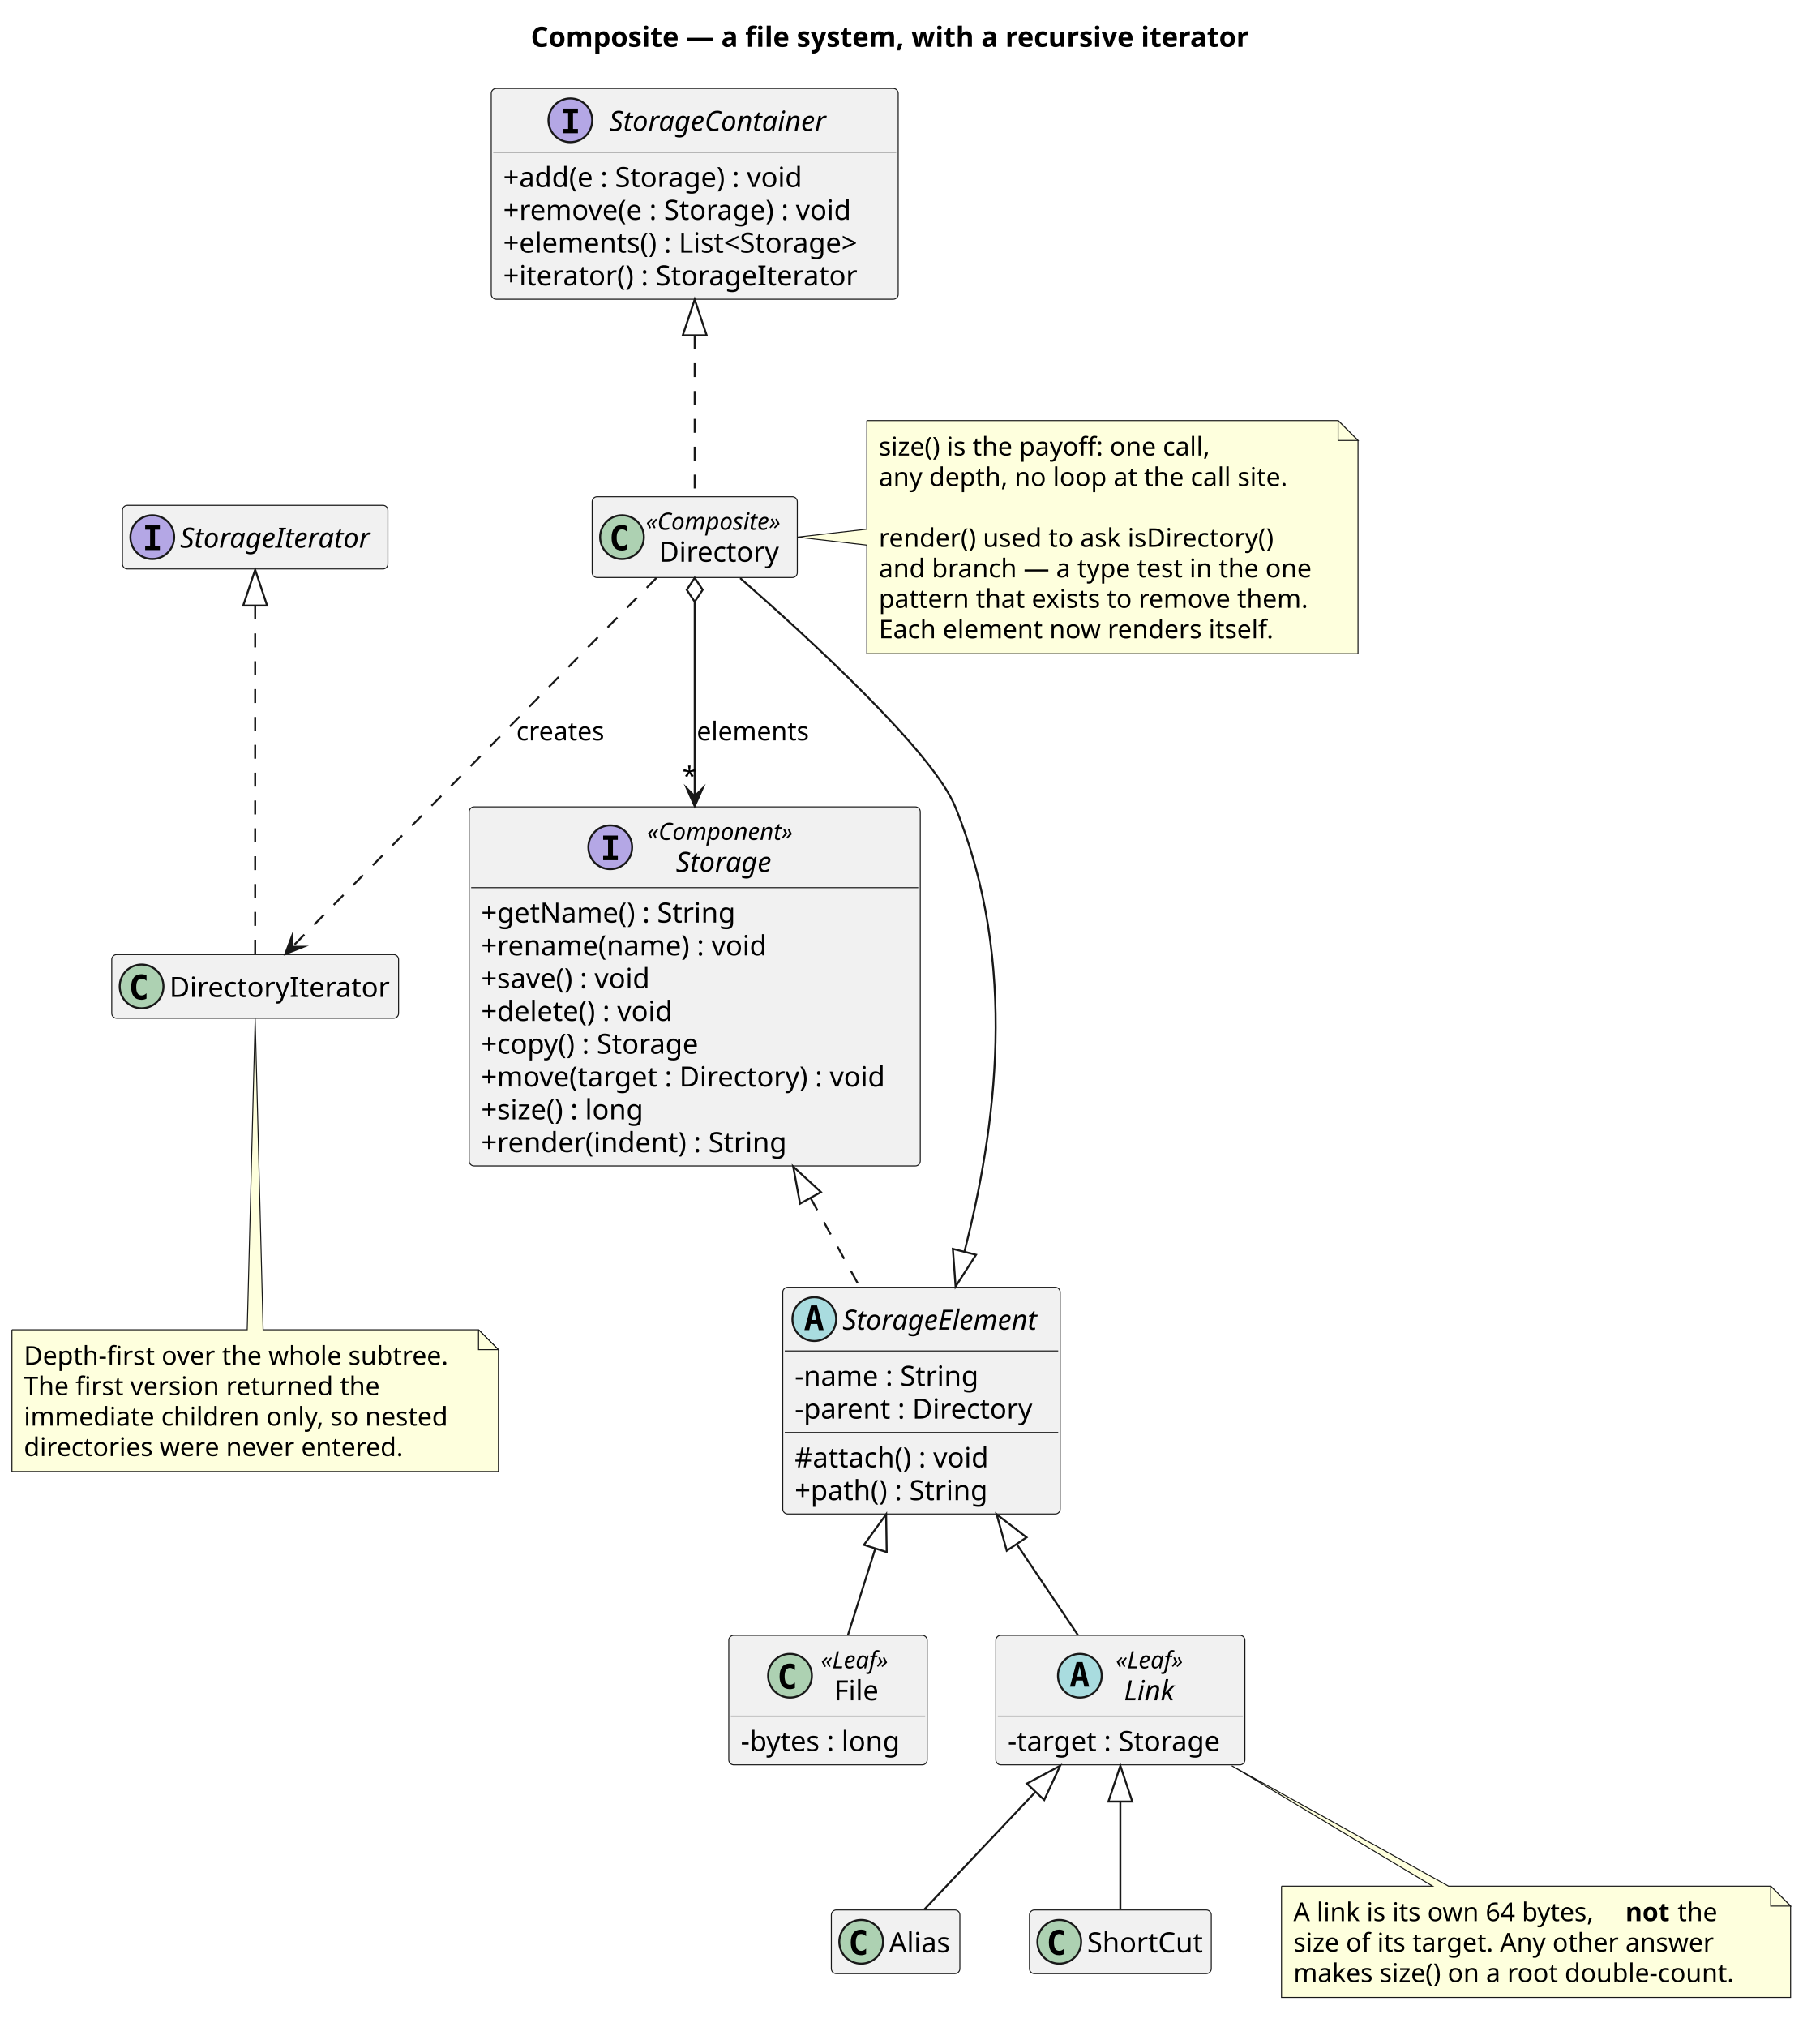
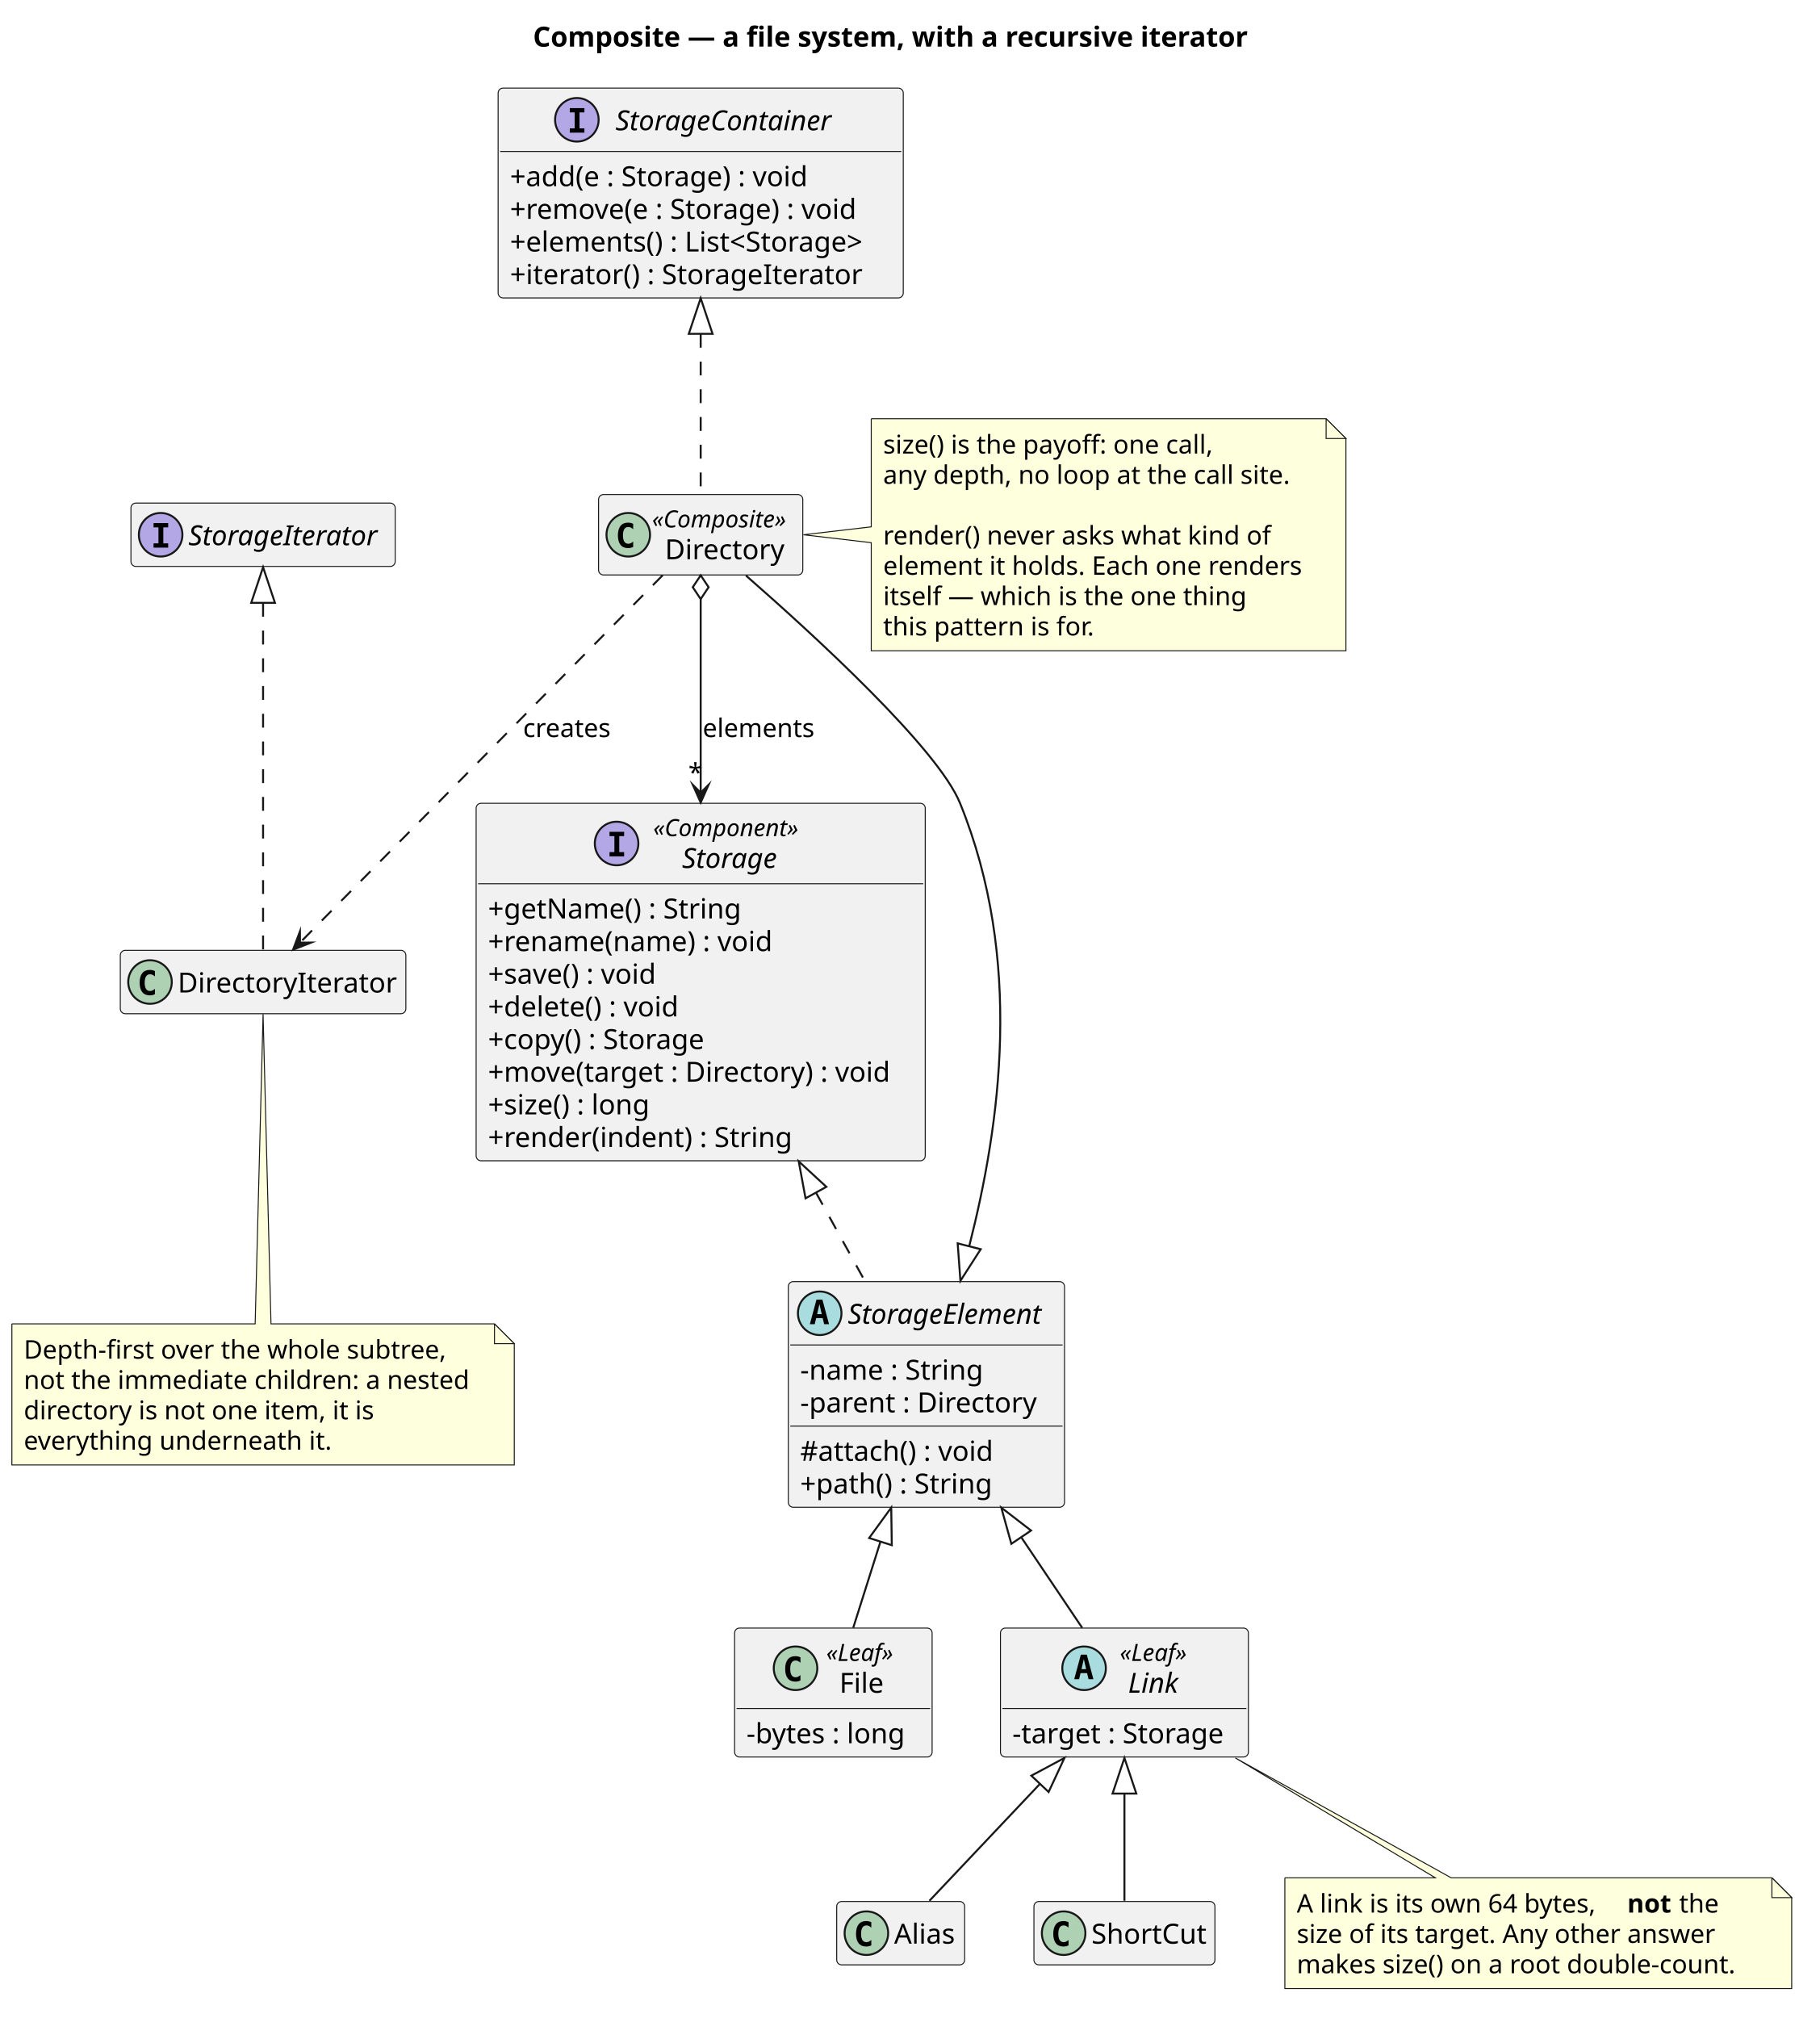
- <svg xmlns="http://www.w3.org/2000/svg" contentStyleType="text/css" data-diagram-type="CLASS" height="1019px" preserveAspectRatio="none" style="width:915px;height:1019px;background:#FFFFFF;" version="1.1" viewBox="0 0 915 1019" width="915px" zoomAndPan="magnify">
+ <svg xmlns="http://www.w3.org/2000/svg" contentStyleType="text/css" data-diagram-type="CLASS" height="1019px" preserveAspectRatio="none" style="width:919px;height:1019px;background:#FFFFFF;" version="1.1" viewBox="0 0 919 1019" width="919px" zoomAndPan="magnify">
  <defs />
  <g>
    <g class="title" data-source-line="3">
-       <text fill="#000000" font-family="sans-serif" font-size="14" font-weight="700" lengthAdjust="spacing" textLength="374.507" x="266.884" y="23.535">Composite — a file system, with a recursive iterator</text>
+       <text fill="#000000" font-family="sans-serif" font-size="14" font-weight="700" lengthAdjust="spacing" textLength="374.507" x="269.169" y="23.535">Composite — a file system, with a recursive iterator</text>
    </g>
    <g class="entity" data-qualified-name="Storage" data-source-line="6" id="ent0001">
-       <rect fill="#F1F1F1" height="180.527" rx="2.5" ry="2.5" style="stroke:#181818;stroke-width:0.5;" width="226.806" x="235.89" y="405.618" />
-       <ellipse cx="306.821" cy="425.929" fill="#B4A7E5" rx="11" ry="11" style="stroke:#181818;stroke-width:1;" />
-       <path d="M303.249,422.194 L303.249,420.036 L310.628,420.036 L310.628,422.194 L308.163,422.194 L308.163,430.271 L310.628,430.271 L310.628,432.429 L303.249,432.429 L303.249,430.271 L305.714,430.271 L305.714,422.194 Z " fill="#000000" />
-       <text fill="#000000" font-family="sans-serif" font-size="12" font-style="italic" lengthAdjust="spacing" textLength="80.443" x="325.321" y="422.22">«Component»</text>
-       <text fill="#000000" font-family="sans-serif" font-size="14" font-style="italic" lengthAdjust="spacing" textLength="51.365" x="339.86" y="438.286">Storage</text>
-       <line style="stroke:#181818;stroke-width:0.5;" x1="236.89" x2="461.696" y1="446.239" y2="446.239" />
-       <text fill="#000000" font-family="sans-serif" font-size="14" lengthAdjust="spacing" textLength="134.203" x="241.89" y="463.774">+getName() : String</text>
-       <text fill="#000000" font-family="sans-serif" font-size="14" lengthAdjust="spacing" textLength="150.336" x="241.89" y="480.263">+rename(name) : void</text>
-       <text fill="#000000" font-family="sans-serif" font-size="14" lengthAdjust="spacing" textLength="92.142" x="241.89" y="496.751">+save() : void</text>
-       <text fill="#000000" font-family="sans-serif" font-size="14" lengthAdjust="spacing" textLength="103.722" x="241.89" y="513.239">+delete() : void</text>
-       <text fill="#000000" font-family="sans-serif" font-size="14" lengthAdjust="spacing" textLength="116.785" x="241.89" y="529.728">+copy() : Storage</text>
-       <text fill="#000000" font-family="sans-serif" font-size="14" lengthAdjust="spacing" textLength="214.806" x="241.89" y="546.216">+move(target : Directory) : void</text>
-       <text fill="#000000" font-family="sans-serif" font-size="14" lengthAdjust="spacing" textLength="90.597" x="241.89" y="562.704">+size() : long</text>
-       <text fill="#000000" font-family="sans-serif" font-size="14" lengthAdjust="spacing" textLength="161.321" x="241.89" y="579.192">+render(indent) : String</text>
+       <rect fill="#F1F1F1" height="180.527" rx="2.5" ry="2.5" style="stroke:#181818;stroke-width:0.5;" width="226.806" x="240.46" y="405.618" />
+       <ellipse cx="311.391" cy="425.929" fill="#B4A7E5" rx="11" ry="11" style="stroke:#181818;stroke-width:1;" />
+       <path d="M307.819,422.194 L307.819,420.036 L315.198,420.036 L315.198,422.194 L312.733,422.194 L312.733,430.271 L315.198,430.271 L315.198,432.429 L307.819,432.429 L307.819,430.271 L310.284,430.271 L310.284,422.194 Z " fill="#000000" />
+       <text fill="#000000" font-family="sans-serif" font-size="12" font-style="italic" lengthAdjust="spacing" textLength="80.443" x="329.891" y="422.22">«Component»</text>
+       <text fill="#000000" font-family="sans-serif" font-size="14" font-style="italic" lengthAdjust="spacing" textLength="51.365" x="344.43" y="438.286">Storage</text>
+       <line style="stroke:#181818;stroke-width:0.5;" x1="241.46" x2="466.266" y1="446.239" y2="446.239" />
+       <text fill="#000000" font-family="sans-serif" font-size="14" lengthAdjust="spacing" textLength="134.203" x="246.46" y="463.774">+getName() : String</text>
+       <text fill="#000000" font-family="sans-serif" font-size="14" lengthAdjust="spacing" textLength="150.336" x="246.46" y="480.263">+rename(name) : void</text>
+       <text fill="#000000" font-family="sans-serif" font-size="14" lengthAdjust="spacing" textLength="92.142" x="246.46" y="496.751">+save() : void</text>
+       <text fill="#000000" font-family="sans-serif" font-size="14" lengthAdjust="spacing" textLength="103.722" x="246.46" y="513.239">+delete() : void</text>
+       <text fill="#000000" font-family="sans-serif" font-size="14" lengthAdjust="spacing" textLength="116.785" x="246.46" y="529.728">+copy() : Storage</text>
+       <text fill="#000000" font-family="sans-serif" font-size="14" lengthAdjust="spacing" textLength="214.806" x="246.46" y="546.216">+move(target : Directory) : void</text>
+       <text fill="#000000" font-family="sans-serif" font-size="14" lengthAdjust="spacing" textLength="90.597" x="246.46" y="562.704">+size() : long</text>
+       <text fill="#000000" font-family="sans-serif" font-size="14" lengthAdjust="spacing" textLength="161.321" x="246.46" y="579.192">+render(indent) : String</text>
    </g>
    <g class="entity" data-qualified-name="StorageElement" data-source-line="17" id="ent0002">
-       <rect fill="#F1F1F1" height="113.953" rx="2.5" ry="2.5" style="stroke:#181818;stroke-width:0.5;" width="139.497" x="393.55" y="647.148" />
-       <ellipse cx="409.406" cy="663.148" fill="#A9DCDF" rx="11" ry="11" style="stroke:#181818;stroke-width:1;" />
-       <path d="M409.269,658.496 L408.115,663.568 L410.431,663.568 Z M407.775,656.255 L410.772,656.255 L414.117,668.648 L411.668,668.648 L410.905,665.585 L407.626,665.585 L406.879,668.648 L404.43,668.648 Z " fill="#000000" />
-       <text fill="#000000" font-family="sans-serif" font-size="14" font-style="italic" lengthAdjust="spacing" textLength="105.595" x="423.596" y="668.439">StorageElement</text>
-       <line style="stroke:#181818;stroke-width:0.5;" x1="394.55" x2="532.047" y1="679.148" y2="679.148" />
-       <text fill="#000000" font-family="sans-serif" font-size="14" lengthAdjust="spacing" textLength="98.649" x="399.55" y="696.683">-name : String</text>
-       <text fill="#000000" font-family="sans-serif" font-size="14" lengthAdjust="spacing" textLength="127.497" x="399.55" y="713.172">-parent : Directory</text>
-       <line style="stroke:#181818;stroke-width:0.5;" x1="394.55" x2="532.047" y1="720.125" y2="720.125" />
-       <text fill="#000000" font-family="sans-serif" font-size="14" lengthAdjust="spacing" textLength="101.746" x="399.55" y="737.66">#attach() : void</text>
-       <text fill="#000000" font-family="sans-serif" font-size="14" lengthAdjust="spacing" textLength="103.961" x="399.55" y="754.148">+path() : String</text>
+       <rect fill="#F1F1F1" height="113.953" rx="2.5" ry="2.5" style="stroke:#181818;stroke-width:0.5;" width="139.497" x="398.11" y="647.148" />
+       <ellipse cx="413.966" cy="663.148" fill="#A9DCDF" rx="11" ry="11" style="stroke:#181818;stroke-width:1;" />
+       <path d="M413.829,658.496 L412.675,663.568 L414.991,663.568 Z M412.335,656.255 L415.332,656.255 L418.677,668.648 L416.228,668.648 L415.465,665.585 L412.186,665.585 L411.439,668.648 L408.99,668.648 Z " fill="#000000" />
+       <text fill="#000000" font-family="sans-serif" font-size="14" font-style="italic" lengthAdjust="spacing" textLength="105.595" x="428.156" y="668.439">StorageElement</text>
+       <line style="stroke:#181818;stroke-width:0.5;" x1="399.11" x2="536.607" y1="679.148" y2="679.148" />
+       <text fill="#000000" font-family="sans-serif" font-size="14" lengthAdjust="spacing" textLength="98.649" x="404.11" y="696.683">-name : String</text>
+       <text fill="#000000" font-family="sans-serif" font-size="14" lengthAdjust="spacing" textLength="127.497" x="404.11" y="713.172">-parent : Directory</text>
+       <line style="stroke:#181818;stroke-width:0.5;" x1="399.11" x2="536.607" y1="720.125" y2="720.125" />
+       <text fill="#000000" font-family="sans-serif" font-size="14" lengthAdjust="spacing" textLength="101.746" x="404.11" y="737.66">#attach() : void</text>
+       <text fill="#000000" font-family="sans-serif" font-size="14" lengthAdjust="spacing" textLength="103.961" x="404.11" y="754.148">+path() : String</text>
    </g>
    <g class="entity" data-qualified-name="File" data-source-line="24" id="ent0003">
-       <rect fill="#F1F1F1" height="65.109" rx="2.5" ry="2.5" style="stroke:#181818;stroke-width:0.5;" width="99.753" x="366.42" y="822.098" />
-       <ellipse cx="397.195" cy="842.409" fill="#ADD1B2" rx="11" ry="11" style="stroke:#181818;stroke-width:1;" />
-       <path d="M399.668,848.552 Q399.087,848.851 398.448,849 Q397.809,849.15 397.103,849.15 Q394.596,849.15 393.277,847.498 Q391.957,845.846 391.957,842.725 Q391.957,839.595 393.277,837.943 Q394.596,836.292 397.103,836.292 Q397.809,836.292 398.456,836.441 Q399.104,836.591 399.668,836.889 L399.668,839.612 Q399.037,839.031 398.444,838.761 Q397.85,838.491 397.219,838.491 Q395.875,838.491 395.19,839.558 Q394.505,840.625 394.505,842.725 Q394.505,844.817 395.19,845.883 Q395.875,846.95 397.219,846.95 Q397.85,846.95 398.444,846.68 Q399.037,846.41 399.668,845.829 Z " fill="#000000" />
-       <text fill="#000000" font-family="sans-serif" font-size="12" font-style="italic" lengthAdjust="spacing" textLength="36.697" x="412.701" y="838.7">«Leaf»</text>
-       <text fill="#000000" font-family="sans-serif" font-size="14" lengthAdjust="spacing" textLength="23.399" x="419.349" y="854.766">File</text>
-       <line style="stroke:#181818;stroke-width:0.5;" x1="367.42" x2="465.173" y1="862.719" y2="862.719" />
-       <text fill="#000000" font-family="sans-serif" font-size="14" lengthAdjust="spacing" textLength="87.753" x="372.42" y="880.255">-bytes : long</text>
+       <rect fill="#F1F1F1" height="65.109" rx="2.5" ry="2.5" style="stroke:#181818;stroke-width:0.5;" width="99.753" x="370.99" y="822.098" />
+       <ellipse cx="401.765" cy="842.409" fill="#ADD1B2" rx="11" ry="11" style="stroke:#181818;stroke-width:1;" />
+       <path d="M404.238,848.552 Q403.657,848.851 403.018,849 Q402.379,849.15 401.673,849.15 Q399.166,849.15 397.847,847.498 Q396.527,845.846 396.527,842.725 Q396.527,839.595 397.847,837.943 Q399.166,836.292 401.673,836.292 Q402.379,836.292 403.026,836.441 Q403.674,836.591 404.238,836.889 L404.238,839.612 Q403.607,839.031 403.014,838.761 Q402.42,838.491 401.789,838.491 Q400.445,838.491 399.76,839.558 Q399.075,840.625 399.075,842.725 Q399.075,844.817 399.76,845.883 Q400.445,846.95 401.789,846.95 Q402.42,846.95 403.014,846.68 Q403.607,846.41 404.238,845.829 Z " fill="#000000" />
+       <text fill="#000000" font-family="sans-serif" font-size="12" font-style="italic" lengthAdjust="spacing" textLength="36.697" x="417.271" y="838.7">«Leaf»</text>
+       <text fill="#000000" font-family="sans-serif" font-size="14" lengthAdjust="spacing" textLength="23.399" x="423.92" y="854.766">File</text>
+       <line style="stroke:#181818;stroke-width:0.5;" x1="371.99" x2="469.743" y1="862.719" y2="862.719" />
+       <text fill="#000000" font-family="sans-serif" font-size="14" lengthAdjust="spacing" textLength="87.753" x="376.99" y="880.255">-bytes : long</text>
    </g>
    <g class="entity" data-qualified-name="Link" data-source-line="27" id="ent0004">
-       <rect fill="#F1F1F1" height="65.109" rx="2.5" ry="2.5" style="stroke:#181818;stroke-width:0.5;" width="125.217" x="500.69" y="822.098" />
-       <ellipse cx="542.924" cy="842.409" fill="#A9DCDF" rx="11" ry="11" style="stroke:#181818;stroke-width:1;" />
-       <path d="M542.787,837.757 L541.633,842.829 L543.949,842.829 Z M541.293,835.516 L544.289,835.516 L547.635,847.909 L545.186,847.909 L544.422,844.846 L541.144,844.846 L540.396,847.909 L537.948,847.909 Z " fill="#000000" />
-       <text fill="#000000" font-family="sans-serif" font-size="12" font-style="italic" lengthAdjust="spacing" textLength="36.697" x="560.976" y="838.7">«Leaf»</text>
-       <text fill="#000000" font-family="sans-serif" font-size="14" font-style="italic" lengthAdjust="spacing" textLength="28.383" x="565.133" y="854.766">Link</text>
-       <line style="stroke:#181818;stroke-width:0.5;" x1="501.69" x2="624.907" y1="862.719" y2="862.719" />
-       <text fill="#000000" font-family="sans-serif" font-size="14" lengthAdjust="spacing" textLength="113.217" x="506.69" y="880.255">-target : Storage</text>
+       <rect fill="#F1F1F1" height="65.109" rx="2.5" ry="2.5" style="stroke:#181818;stroke-width:0.5;" width="125.217" x="505.25" y="822.098" />
+       <ellipse cx="547.484" cy="842.409" fill="#A9DCDF" rx="11" ry="11" style="stroke:#181818;stroke-width:1;" />
+       <path d="M547.347,837.757 L546.193,842.829 L548.509,842.829 Z M545.853,835.516 L548.85,835.516 L552.195,847.909 L549.746,847.909 L548.982,844.846 L545.703,844.846 L544.956,847.909 L542.508,847.909 Z " fill="#000000" />
+       <text fill="#000000" font-family="sans-serif" font-size="12" font-style="italic" lengthAdjust="spacing" textLength="36.697" x="565.536" y="838.7">«Leaf»</text>
+       <text fill="#000000" font-family="sans-serif" font-size="14" font-style="italic" lengthAdjust="spacing" textLength="28.383" x="569.693" y="854.766">Link</text>
+       <line style="stroke:#181818;stroke-width:0.5;" x1="506.25" x2="629.467" y1="862.719" y2="862.719" />
+       <text fill="#000000" font-family="sans-serif" font-size="14" lengthAdjust="spacing" textLength="113.217" x="511.25" y="880.255">-target : Storage</text>
    </g>
    <g class="entity" data-qualified-name="Alias" data-source-line="30" id="ent0005">
-       <rect fill="#F1F1F1" height="32" rx="2.5" ry="2.5" style="stroke:#181818;stroke-width:0.5;" width="64.621" x="417.98" y="960.168" />
-       <ellipse cx="432.98" cy="976.168" fill="#ADD1B2" rx="11" ry="11" style="stroke:#181818;stroke-width:1;" />
-       <path d="M435.453,982.311 Q434.872,982.61 434.233,982.76 Q433.594,982.909 432.888,982.909 Q430.381,982.909 429.062,981.257 Q427.742,979.605 427.742,976.484 Q427.742,973.355 429.062,971.703 Q430.381,970.051 432.888,970.051 Q433.594,970.051 434.241,970.201 Q434.889,970.35 435.453,970.649 L435.453,973.371 Q434.822,972.79 434.229,972.521 Q433.635,972.251 433.004,972.251 Q431.66,972.251 430.975,973.317 Q430.29,974.384 430.29,976.484 Q430.29,978.576 430.975,979.643 Q431.66,980.709 433.004,980.709 Q433.635,980.709 434.229,980.439 Q434.822,980.17 435.453,979.589 Z " fill="#000000" />
-       <text fill="#000000" font-family="sans-serif" font-size="14" lengthAdjust="spacing" textLength="32.621" x="446.98" y="981.459">Alias</text>
+       <rect fill="#F1F1F1" height="32" rx="2.5" ry="2.5" style="stroke:#181818;stroke-width:0.5;" width="64.621" x="422.55" y="960.168" />
+       <ellipse cx="437.55" cy="976.168" fill="#ADD1B2" rx="11" ry="11" style="stroke:#181818;stroke-width:1;" />
+       <path d="M440.023,982.311 Q439.442,982.61 438.803,982.76 Q438.164,982.909 437.458,982.909 Q434.951,982.909 433.632,981.257 Q432.312,979.605 432.312,976.484 Q432.312,973.355 433.632,971.703 Q434.951,970.051 437.458,970.051 Q438.164,970.051 438.811,970.201 Q439.459,970.35 440.023,970.649 L440.023,973.371 Q439.392,972.79 438.799,972.521 Q438.205,972.251 437.574,972.251 Q436.23,972.251 435.545,973.317 Q434.86,974.384 434.86,976.484 Q434.86,978.576 435.545,979.643 Q436.23,980.709 437.574,980.709 Q438.205,980.709 438.799,980.439 Q439.392,980.17 440.023,979.589 Z " fill="#000000" />
+       <text fill="#000000" font-family="sans-serif" font-size="14" lengthAdjust="spacing" textLength="32.621" x="451.55" y="981.459">Alias</text>
    </g>
    <g class="entity" data-qualified-name="ShortCut" data-source-line="31" id="ent0006">
-       <rect fill="#F1F1F1" height="32" rx="2.5" ry="2.5" style="stroke:#181818;stroke-width:0.5;" width="91.404" x="517.59" y="960.168" />
-       <ellipse cx="532.59" cy="976.168" fill="#ADD1B2" rx="11" ry="11" style="stroke:#181818;stroke-width:1;" />
-       <path d="M535.063,982.311 Q534.482,982.61 533.843,982.76 Q533.204,982.909 532.498,982.909 Q529.991,982.909 528.672,981.257 Q527.352,979.605 527.352,976.484 Q527.352,973.355 528.672,971.703 Q529.991,970.051 532.498,970.051 Q533.204,970.051 533.851,970.201 Q534.499,970.35 535.063,970.649 L535.063,973.371 Q534.432,972.79 533.839,972.521 Q533.245,972.251 532.614,972.251 Q531.27,972.251 530.585,973.317 Q529.9,974.384 529.9,976.484 Q529.9,978.576 530.585,979.643 Q531.27,980.709 532.614,980.709 Q533.245,980.709 533.839,980.439 Q534.432,980.17 535.063,979.589 Z " fill="#000000" />
-       <text fill="#000000" font-family="sans-serif" font-size="14" lengthAdjust="spacing" textLength="59.404" x="546.59" y="981.459">ShortCut</text>
+       <rect fill="#F1F1F1" height="32" rx="2.5" ry="2.5" style="stroke:#181818;stroke-width:0.5;" width="91.404" x="522.16" y="960.168" />
+       <ellipse cx="537.16" cy="976.168" fill="#ADD1B2" rx="11" ry="11" style="stroke:#181818;stroke-width:1;" />
+       <path d="M539.633,982.311 Q539.052,982.61 538.413,982.76 Q537.774,982.909 537.068,982.909 Q534.561,982.909 533.241,981.257 Q531.922,979.605 531.922,976.484 Q531.922,973.355 533.241,971.703 Q534.561,970.051 537.068,970.051 Q537.774,970.051 538.421,970.201 Q539.069,970.35 539.633,970.649 L539.633,973.371 Q539.002,972.79 538.409,972.521 Q537.815,972.251 537.184,972.251 Q535.84,972.251 535.155,973.317 Q534.47,974.384 534.47,976.484 Q534.47,978.576 535.155,979.643 Q535.84,980.709 537.184,980.709 Q537.815,980.709 538.409,980.439 Q539.002,980.17 539.633,979.589 Z " fill="#000000" />
+       <text fill="#000000" font-family="sans-serif" font-size="14" lengthAdjust="spacing" textLength="59.404" x="551.16" y="981.459">ShortCut</text>
    </g>
    <g class="entity" data-qualified-name="StorageContainer" data-source-line="33" id="ent0007">
-       <rect fill="#F1F1F1" height="105.953" rx="2.5" ry="2.5" style="stroke:#181818;stroke-width:0.5;" width="204.609" x="246.99" y="44.488" />
-       <ellipse cx="286.757" cy="60.488" fill="#B4A7E5" rx="11" ry="11" style="stroke:#181818;stroke-width:1;" />
-       <path d="M283.185,56.753 L283.185,54.595 L290.564,54.595 L290.564,56.753 L288.099,56.753 L288.099,64.83 L290.564,64.83 L290.564,66.988 L283.185,66.988 L283.185,64.83 L285.65,64.83 L285.65,56.753 Z " fill="#000000" />
-       <text fill="#000000" font-family="sans-serif" font-size="14" font-style="italic" lengthAdjust="spacing" textLength="117.571" x="306.261" y="65.779">StorageContainer</text>
-       <line style="stroke:#181818;stroke-width:0.5;" x1="247.99" x2="450.599" y1="76.488" y2="76.488" />
-       <text fill="#000000" font-family="sans-serif" font-size="14" lengthAdjust="spacing" textLength="160.036" x="252.99" y="94.023">+add(e : Storage) : void</text>
-       <text fill="#000000" font-family="sans-serif" font-size="14" lengthAdjust="spacing" textLength="184.926" x="252.99" y="110.512">+remove(e : Storage) : void</text>
-       <text fill="#000000" font-family="sans-serif" font-size="14" lengthAdjust="spacing" textLength="192.609" x="252.99" y="127">+elements() : List&lt;Storage&gt;</text>
-       <text fill="#000000" font-family="sans-serif" font-size="14" lengthAdjust="spacing" textLength="185.09" x="252.99" y="143.488">+iterator() : StorageIterator</text>
+       <rect fill="#F1F1F1" height="105.953" rx="2.5" ry="2.5" style="stroke:#181818;stroke-width:0.5;" width="204.609" x="251.56" y="44.488" />
+       <ellipse cx="291.327" cy="60.488" fill="#B4A7E5" rx="11" ry="11" style="stroke:#181818;stroke-width:1;" />
+       <path d="M287.755,56.753 L287.755,54.595 L295.134,54.595 L295.134,56.753 L292.669,56.753 L292.669,64.83 L295.134,64.83 L295.134,66.988 L287.755,66.988 L287.755,64.83 L290.22,64.83 L290.22,56.753 Z " fill="#000000" />
+       <text fill="#000000" font-family="sans-serif" font-size="14" font-style="italic" lengthAdjust="spacing" textLength="117.571" x="310.831" y="65.779">StorageContainer</text>
+       <line style="stroke:#181818;stroke-width:0.5;" x1="252.56" x2="455.169" y1="76.488" y2="76.488" />
+       <text fill="#000000" font-family="sans-serif" font-size="14" lengthAdjust="spacing" textLength="160.036" x="257.56" y="94.023">+add(e : Storage) : void</text>
+       <text fill="#000000" font-family="sans-serif" font-size="14" lengthAdjust="spacing" textLength="184.926" x="257.56" y="110.512">+remove(e : Storage) : void</text>
+       <text fill="#000000" font-family="sans-serif" font-size="14" lengthAdjust="spacing" textLength="192.609" x="257.56" y="127">+elements() : List&lt;Storage&gt;</text>
+       <text fill="#000000" font-family="sans-serif" font-size="14" lengthAdjust="spacing" textLength="185.09" x="257.56" y="143.488">+iterator() : StorageIterator</text>
    </g>
    <g class="entity" data-qualified-name="Directory" data-source-line="40" id="ent0008">
-       <rect fill="#F1F1F1" height="40.621" rx="2.5" ry="2.5" style="stroke:#181818;stroke-width:0.5;" width="103.135" x="297.73" y="249.718" />
-       <ellipse cx="312.73" cy="270.029" fill="#ADD1B2" rx="11" ry="11" style="stroke:#181818;stroke-width:1;" />
-       <path d="M315.203,276.172 Q314.622,276.471 313.983,276.62 Q313.344,276.77 312.638,276.77 Q310.131,276.77 308.812,275.118 Q307.492,273.466 307.492,270.345 Q307.492,267.215 308.812,265.563 Q310.131,263.912 312.638,263.912 Q313.344,263.912 313.991,264.061 Q314.639,264.211 315.203,264.509 L315.203,267.232 Q314.572,266.651 313.979,266.381 Q313.385,266.111 312.754,266.111 Q311.41,266.111 310.725,267.178 Q310.04,268.245 310.04,270.345 Q310.04,272.437 310.725,273.503 Q311.41,274.57 312.754,274.57 Q313.385,274.57 313.979,274.3 Q314.572,274.03 315.203,273.449 Z " fill="#000000" />
-       <text fill="#000000" font-family="sans-serif" font-size="12" font-style="italic" lengthAdjust="spacing" textLength="75.135" x="324.73" y="266.32">«Composite»</text>
-       <text fill="#000000" font-family="sans-serif" font-size="14" lengthAdjust="spacing" textLength="62.111" x="331.242" y="282.386">Directory</text>
+       <rect fill="#F1F1F1" height="40.621" rx="2.5" ry="2.5" style="stroke:#181818;stroke-width:0.5;" width="103.135" x="302.29" y="249.718" />
+       <ellipse cx="317.29" cy="270.029" fill="#ADD1B2" rx="11" ry="11" style="stroke:#181818;stroke-width:1;" />
+       <path d="M319.763,276.172 Q319.182,276.471 318.543,276.62 Q317.904,276.77 317.198,276.77 Q314.691,276.77 313.372,275.118 Q312.052,273.466 312.052,270.345 Q312.052,267.215 313.372,265.563 Q314.691,263.912 317.198,263.912 Q317.904,263.912 318.551,264.061 Q319.199,264.211 319.763,264.509 L319.763,267.232 Q319.132,266.651 318.539,266.381 Q317.945,266.111 317.314,266.111 Q315.97,266.111 315.285,267.178 Q314.6,268.245 314.6,270.345 Q314.6,272.437 315.285,273.503 Q315.97,274.57 317.314,274.57 Q317.945,274.57 318.539,274.3 Q319.132,274.03 319.763,273.449 Z " fill="#000000" />
+       <text fill="#000000" font-family="sans-serif" font-size="12" font-style="italic" lengthAdjust="spacing" textLength="75.135" x="329.29" y="266.32">«Composite»</text>
+       <text fill="#000000" font-family="sans-serif" font-size="14" lengthAdjust="spacing" textLength="62.111" x="335.802" y="282.386">Directory</text>
    </g>
    <g class="entity" data-qualified-name="StorageIterator" data-source-line="42" id="ent0009">
-       <rect fill="#F1F1F1" height="32" rx="2.5" ry="2.5" style="stroke:#181818;stroke-width:0.5;" width="133.459" x="61.57" y="254.028" />
-       <ellipse cx="76.57" cy="270.028" fill="#B4A7E5" rx="11" ry="11" style="stroke:#181818;stroke-width:1;" />
-       <path d="M72.998,266.293 L72.998,264.135 L80.377,264.135 L80.377,266.293 L77.912,266.293 L77.912,274.37 L80.377,274.37 L80.377,276.528 L72.998,276.528 L72.998,274.37 L75.463,274.37 L75.463,266.293 Z " fill="#000000" />
-       <text fill="#000000" font-family="sans-serif" font-size="14" font-style="italic" lengthAdjust="spacing" textLength="101.459" x="90.57" y="275.319">StorageIterator</text>
+       <rect fill="#F1F1F1" height="32" rx="2.5" ry="2.5" style="stroke:#181818;stroke-width:0.5;" width="133.459" x="66.13" y="254.028" />
+       <ellipse cx="81.13" cy="270.028" fill="#B4A7E5" rx="11" ry="11" style="stroke:#181818;stroke-width:1;" />
+       <path d="M77.558,266.293 L77.558,264.135 L84.937,264.135 L84.937,266.293 L82.472,266.293 L82.472,274.37 L84.937,274.37 L84.937,276.528 L77.558,276.528 L77.558,274.37 L80.023,274.37 L80.023,266.293 Z " fill="#000000" />
+       <text fill="#000000" font-family="sans-serif" font-size="14" font-style="italic" lengthAdjust="spacing" textLength="101.459" x="95.13" y="275.319">StorageIterator</text>
    </g>
    <g class="entity" data-qualified-name="DirectoryIterator" data-source-line="43" id="ent0010">
-       <rect fill="#F1F1F1" height="32" rx="2.5" ry="2.5" style="stroke:#181818;stroke-width:0.5;" width="144.205" x="56.19" y="479.878" />
-       <ellipse cx="71.19" cy="495.878" fill="#ADD1B2" rx="11" ry="11" style="stroke:#181818;stroke-width:1;" />
-       <path d="M73.663,502.021 Q73.082,502.32 72.443,502.47 Q71.804,502.619 71.098,502.619 Q68.591,502.619 67.272,500.967 Q65.952,499.315 65.952,496.194 Q65.952,493.065 67.272,491.413 Q68.591,489.761 71.098,489.761 Q71.804,489.761 72.451,489.911 Q73.099,490.06 73.663,490.359 L73.663,493.081 Q73.032,492.5 72.439,492.231 Q71.845,491.961 71.214,491.961 Q69.87,491.961 69.185,493.027 Q68.5,494.094 68.5,496.194 Q68.5,498.286 69.185,499.353 Q69.87,500.419 71.214,500.419 Q71.845,500.419 72.439,500.149 Q73.032,499.88 73.663,499.299 Z " fill="#000000" />
-       <text fill="#000000" font-family="sans-serif" font-size="14" lengthAdjust="spacing" textLength="112.205" x="85.19" y="501.169">DirectoryIterator</text>
+       <rect fill="#F1F1F1" height="32" rx="2.5" ry="2.5" style="stroke:#181818;stroke-width:0.5;" width="144.205" x="60.76" y="479.878" />
+       <ellipse cx="75.76" cy="495.878" fill="#ADD1B2" rx="11" ry="11" style="stroke:#181818;stroke-width:1;" />
+       <path d="M78.233,502.021 Q77.652,502.32 77.013,502.47 Q76.374,502.619 75.668,502.619 Q73.161,502.619 71.841,500.967 Q70.522,499.315 70.522,496.194 Q70.522,493.065 71.841,491.413 Q73.161,489.761 75.668,489.761 Q76.374,489.761 77.021,489.911 Q77.669,490.06 78.233,490.359 L78.233,493.081 Q77.602,492.5 77.009,492.231 Q76.415,491.961 75.784,491.961 Q74.44,491.961 73.755,493.027 Q73.07,494.094 73.07,496.194 Q73.07,498.286 73.755,499.353 Q74.44,500.419 75.784,500.419 Q76.415,500.419 77.009,500.149 Q77.602,499.88 78.233,499.299 Z " fill="#000000" />
+       <text fill="#000000" font-family="sans-serif" font-size="14" lengthAdjust="spacing" textLength="112.205" x="89.76" y="501.169">DirectoryIterator</text>
    </g>
    <g class="entity" data-qualified-name="GMN21" data-source-line="57" id="ent0022">
-       <path d="M435.82,211.438 L435.82,266.028 L400.97,270.028 L435.82,274.028 L435.82,328.612 A0,0 0 0 0 435.82,328.612 L682.778,328.612 A0,0 0 0 0 682.778,328.612 L682.778,221.438 L672.778,211.438 L435.82,211.438 A0,0 0 0 0 435.82,211.438" fill="#FEFFDD" style="stroke:#181818;stroke-width:0.5;" />
-       <path d="M672.778,211.438 L672.778,221.438 L682.778,221.438 L672.778,211.438" fill="#FEFFDD" style="stroke:#181818;stroke-width:0.5;" />
-       <text fill="#000000" font-family="sans-serif" font-size="13" lengthAdjust="spacing" textLength="177.233" x="441.82" y="229.007">size() is the payoff: one call,</text>
-       <text fill="#000000" font-family="sans-serif" font-size="13" lengthAdjust="spacing" textLength="215.617" x="441.82" y="244.317">any depth, no loop at the call site.</text>
-       <text fill="#000000" font-family="sans-serif" font-size="13" lengthAdjust="spacing" textLength="4.113" x="441.82" y="259.628"> </text>
-       <text fill="#000000" font-family="sans-serif" font-size="13" lengthAdjust="spacing" textLength="207.168" x="441.82" y="274.938">render() used to ask isDirectory()</text>
-       <text fill="#000000" font-family="sans-serif" font-size="13" lengthAdjust="spacing" textLength="225.958" x="441.82" y="290.249">and branch — a type test in the one</text>
-       <text fill="#000000" font-family="sans-serif" font-size="13" lengthAdjust="spacing" textLength="224.269" x="441.82" y="305.559">pattern that exists to remove them.</text>
-       <text fill="#000000" font-family="sans-serif" font-size="13" lengthAdjust="spacing" textLength="205.169" x="441.82" y="320.87">Each element now renders itself.</text>
+       <path d="M440,211.438 L440,266.028 L405.76,270.028 L440,274.028 L440,328.612 A0,0 0 0 0 440,328.612 L679.721,328.612 A0,0 0 0 0 679.721,328.612 L679.721,221.438 L669.721,211.438 L440,211.438 A0,0 0 0 0 440,211.438" fill="#FEFFDD" style="stroke:#181818;stroke-width:0.5;" />
+       <path d="M669.721,211.438 L669.721,221.438 L679.721,221.438 L669.721,211.438" fill="#FEFFDD" style="stroke:#181818;stroke-width:0.5;" />
+       <text fill="#000000" font-family="sans-serif" font-size="13" lengthAdjust="spacing" textLength="177.233" x="446" y="229.007">size() is the payoff: one call,</text>
+       <text fill="#000000" font-family="sans-serif" font-size="13" lengthAdjust="spacing" textLength="215.617" x="446" y="244.317">any depth, no loop at the call site.</text>
+       <text fill="#000000" font-family="sans-serif" font-size="13" lengthAdjust="spacing" textLength="4.113" x="446" y="259.628"> </text>
+       <text fill="#000000" font-family="sans-serif" font-size="13" lengthAdjust="spacing" textLength="203.525" x="446" y="274.938">render() never asks what kind of</text>
+       <text fill="#000000" font-family="sans-serif" font-size="13" lengthAdjust="spacing" textLength="218.721" x="446" y="290.249">element it holds. Each one renders</text>
+       <text fill="#000000" font-family="sans-serif" font-size="13" lengthAdjust="spacing" textLength="191.991" x="446" y="305.559">itself — which is the one thing</text>
+       <text fill="#000000" font-family="sans-serif" font-size="13" lengthAdjust="spacing" textLength="113.953" x="446" y="320.87">this pattern is for.</text>
    </g>
    <g class="entity" data-qualified-name="GMN24" data-source-line="67" id="ent0025">
-       <path d="M644.31,948.208 L644.31,1004.14 A0,0 0 0 0 644.31,1004.14 L900.275,1004.14 A0,0 0 0 0 900.275,1004.14 L900.275,958.208 L890.275,948.208 L728.29,948.208 L619.3,887.678 L720.29,948.208 L644.31,948.208 A0,0 0 0 0 644.31,948.208" fill="#FEFFDD" style="stroke:#181818;stroke-width:0.5;" />
-       <path d="M890.275,948.208 L890.275,958.208 L900.275,958.208 L890.275,948.208" fill="#FEFFDD" style="stroke:#181818;stroke-width:0.5;" />
-       <text fill="#000000" font-family="sans-serif" font-size="13" lengthAdjust="spacing" textLength="162.792" x="650.31" y="965.777">A link is its own 64 bytes,</text>
-       <text fill="#000000" font-family="sans-serif" font-size="13" font-weight="700" lengthAdjust="spacing" textLength="22.109" x="817.215" y="965.777">not</text>
-       <text fill="#000000" font-family="sans-serif" font-size="13" lengthAdjust="spacing" textLength="20.173" x="843.437" y="965.777">the</text>
-       <text fill="#000000" font-family="sans-serif" font-size="13" lengthAdjust="spacing" textLength="221.216" x="650.31" y="981.087">size of its target. Any other answer</text>
-       <text fill="#000000" font-family="sans-serif" font-size="13" lengthAdjust="spacing" textLength="234.965" x="650.31" y="996.398">makes size() on a root double-count.</text>
+       <path d="M648.88,948.208 L648.88,1004.14 A0,0 0 0 0 648.88,1004.14 L904.845,1004.14 A0,0 0 0 0 904.845,1004.14 L904.845,958.208 L894.845,948.208 L732.86,948.208 L623.87,887.678 L724.86,948.208 L648.88,948.208 A0,0 0 0 0 648.88,948.208" fill="#FEFFDD" style="stroke:#181818;stroke-width:0.5;" />
+       <path d="M894.845,948.208 L894.845,958.208 L904.845,958.208 L894.845,948.208" fill="#FEFFDD" style="stroke:#181818;stroke-width:0.5;" />
+       <text fill="#000000" font-family="sans-serif" font-size="13" lengthAdjust="spacing" textLength="162.792" x="654.88" y="965.777">A link is its own 64 bytes,</text>
+       <text fill="#000000" font-family="sans-serif" font-size="13" font-weight="700" lengthAdjust="spacing" textLength="22.109" x="821.785" y="965.777">not</text>
+       <text fill="#000000" font-family="sans-serif" font-size="13" lengthAdjust="spacing" textLength="20.173" x="848.007" y="965.777">the</text>
+       <text fill="#000000" font-family="sans-serif" font-size="13" lengthAdjust="spacing" textLength="221.216" x="654.88" y="981.087">size of its target. Any other answer</text>
+       <text fill="#000000" font-family="sans-serif" font-size="13" lengthAdjust="spacing" textLength="234.965" x="654.88" y="996.398">makes size() on a root double-count.</text>
    </g>
    <g class="entity" data-qualified-name="GMN27" data-source-line="73" id="ent0028">
-       <path d="M6,668.498 L6,739.74 A0,0 0 0 0 6,739.74 L250.59,739.74 A0,0 0 0 0 250.59,739.74 L250.59,678.498 L240.59,668.498 L132.29,668.498 L128.29,512.048 L124.29,668.498 L6,668.498 A0,0 0 0 0 6,668.498" fill="#FEFFDD" style="stroke:#181818;stroke-width:0.5;" />
-       <path d="M240.59,668.498 L240.59,678.498 L250.59,678.498 L240.59,668.498" fill="#FEFFDD" style="stroke:#181818;stroke-width:0.5;" />
-       <text fill="#000000" font-family="sans-serif" font-size="13" lengthAdjust="spacing" textLength="223.59" x="12" y="686.067">Depth-first over the whole subtree.</text>
-       <text fill="#000000" font-family="sans-serif" font-size="13" lengthAdjust="spacing" textLength="185.536" x="12" y="701.377">The first version returned the</text>
-       <text fill="#000000" font-family="sans-serif" font-size="13" lengthAdjust="spacing" textLength="221.559" x="12" y="716.688">immediate children only, so nested</text>
-       <text fill="#000000" font-family="sans-serif" font-size="13" lengthAdjust="spacing" textLength="195.99" x="12" y="731.998">directories were never entered.</text>
+       <path d="M6,668.498 L6,739.74 A0,0 0 0 0 6,739.74 L259.724,739.74 A0,0 0 0 0 259.724,739.74 L259.724,678.498 L249.724,668.498 L136.86,668.498 L132.86,512.048 L128.86,668.498 L6,668.498 A0,0 0 0 0 6,668.498" fill="#FEFFDD" style="stroke:#181818;stroke-width:0.5;" />
+       <path d="M249.724,668.498 L249.724,678.498 L259.724,678.498 L249.724,668.498" fill="#FEFFDD" style="stroke:#181818;stroke-width:0.5;" />
+       <text fill="#000000" font-family="sans-serif" font-size="13" lengthAdjust="spacing" textLength="223.59" x="12" y="686.067">Depth-first over the whole subtree,</text>
+       <text fill="#000000" font-family="sans-serif" font-size="13" lengthAdjust="spacing" textLength="232.724" x="12" y="701.377">not the immediate children: a nested</text>
+       <text fill="#000000" font-family="sans-serif" font-size="13" lengthAdjust="spacing" textLength="186.513" x="12" y="716.688">directory is not one item, it is</text>
+       <text fill="#000000" font-family="sans-serif" font-size="13" lengthAdjust="spacing" textLength="159.447" x="12" y="731.998">everything underneath it.</text>
    </g>
    <g class="link" data-entity-1="ent0001" data-entity-2="ent0002" data-link-type="extension" data-source-line="45" id="lnk11">
-       <path codeLine="45" d="M407.508,602.192 C418.868,622.741 421.92,628.258 432.24,646.928" fill="none" id="Storage-backto-StorageElement" style="stroke:#181818;stroke-width:1;stroke-dasharray:7,7;" />
-       <polygon fill="none" points="398.8,586.438,402.257,605.094,412.759,599.289,398.8,586.438" style="stroke:#181818;stroke-width:1;stroke-linejoin:miter;stroke-miterlimit:10;" />
+       <path codeLine="45" d="M412.072,602.195 C423.423,622.745 426.48,628.258 436.8,646.928" fill="none" id="Storage-backto-StorageElement" style="stroke:#181818;stroke-width:1;stroke-dasharray:7,7;" />
+       <polygon fill="none" points="403.37,586.438,406.82,605.096,417.325,599.294,403.37,586.438" style="stroke:#181818;stroke-width:1;stroke-linejoin:miter;stroke-miterlimit:10;" />
    </g>
    <g class="link" data-entity-1="ent0002" data-entity-2="ent0003" data-link-type="extension" data-source-line="46" id="lnk12">
-       <path codeLine="46" d="M440.097,778.439 C433.597,798.969 431.91,804.318 426.32,821.978" fill="none" id="StorageElement-backto-File" style="stroke:#181818;stroke-width:1;" />
-       <polygon fill="none" points="445.53,761.278,434.377,776.628,445.817,780.25,445.53,761.278" style="stroke:#181818;stroke-width:1;stroke-linejoin:miter;stroke-miterlimit:10;" />
+       <path codeLine="46" d="M444.657,778.439 C438.157,798.969 436.47,804.318 430.89,821.978" fill="none" id="StorageElement-backto-File" style="stroke:#181818;stroke-width:1;" />
+       <polygon fill="none" points="450.09,761.278,438.937,776.628,450.377,780.25,450.09,761.278" style="stroke:#181818;stroke-width:1;stroke-linejoin:miter;stroke-miterlimit:10;" />
    </g>
    <g class="link" data-entity-1="ent0002" data-entity-2="ent0004" data-link-type="extension" data-source-line="47" id="lnk13">
-       <path codeLine="47" d="M511.157,776.207 C524.987,796.737 530.08,804.318 541.97,821.978" fill="none" id="StorageElement-backto-Link" style="stroke:#181818;stroke-width:1;" />
-       <polygon fill="none" points="501.1,761.278,506.18,779.559,516.133,772.855,501.1,761.278" style="stroke:#181818;stroke-width:1;stroke-linejoin:miter;stroke-miterlimit:10;" />
+       <path codeLine="47" d="M515.727,776.207 C529.557,796.737 534.65,804.318 546.53,821.978" fill="none" id="StorageElement-backto-Link" style="stroke:#181818;stroke-width:1;" />
+       <polygon fill="none" points="505.67,761.278,510.75,779.559,520.703,772.855,505.67,761.278" style="stroke:#181818;stroke-width:1;stroke-linejoin:miter;stroke-miterlimit:10;" />
    </g>
    <g class="link" data-entity-1="ent0004" data-entity-2="ent0005" data-link-type="extension" data-source-line="48" id="lnk14">
-       <path codeLine="48" d="M520.645,900.759 C498.555,924.129 481.95,941.698 464.81,959.828" fill="none" id="Link-backto-Alias" style="stroke:#181818;stroke-width:1;" />
-       <polygon fill="none" points="533.01,887.678,516.285,896.638,525.006,904.881,533.01,887.678" style="stroke:#181818;stroke-width:1;stroke-linejoin:miter;stroke-miterlimit:10;" />
+       <path codeLine="48" d="M525.212,900.757 C503.112,924.127 486.51,941.698 469.37,959.828" fill="none" id="Link-backto-Alias" style="stroke:#181818;stroke-width:1;" />
+       <polygon fill="none" points="537.58,887.678,520.853,896.634,529.572,904.879,537.58,887.678" style="stroke:#181818;stroke-width:1;stroke-linejoin:miter;stroke-miterlimit:10;" />
    </g>
    <g class="link" data-entity-1="ent0004" data-entity-2="ent0006" data-link-type="extension" data-source-line="49" id="lnk15">
-       <path codeLine="49" d="M563.29,905.678 C563.29,929.048 563.29,941.698 563.29,959.828" fill="none" id="Link-backto-ShortCut" style="stroke:#181818;stroke-width:1;" />
-       <polygon fill="none" points="563.29,887.678,557.29,905.678,569.29,905.678,563.29,887.678" style="stroke:#181818;stroke-width:1;stroke-linejoin:miter;stroke-miterlimit:10;" />
+       <path codeLine="49" d="M567.86,905.678 C567.86,929.048 567.86,941.698 567.86,959.828" fill="none" id="Link-backto-ShortCut" style="stroke:#181818;stroke-width:1;" />
+       <polygon fill="none" points="567.86,887.678,561.86,905.678,573.86,905.678,567.86,887.678" style="stroke:#181818;stroke-width:1;stroke-linejoin:miter;stroke-miterlimit:10;" />
    </g>
    <g class="link" data-entity-1="ent0002" data-entity-2="ent0008" data-link-type="extension" data-source-line="50" id="lnk16">
-       <path codeLine="50" d="M484.895,629.323 C500.565,567.683 512.38,484.578 480.29,405.618 C469.03,377.898 406.61,320.768 372.15,290.628" fill="none" id="StorageElement-backto-Directory" style="stroke:#181818;stroke-width:1;" />
-       <polygon fill="none" points="480.46,646.768,490.71,630.802,479.08,627.845,480.46,646.768" style="stroke:#181818;stroke-width:1;stroke-linejoin:miter;stroke-miterlimit:10;" />
+       <path codeLine="50" d="M489.462,629.322 C505.122,567.683 516.95,484.578 484.86,405.618 C473.6,377.898 411.18,320.768 376.72,290.628" fill="none" id="StorageElement-backto-Directory" style="stroke:#181818;stroke-width:1;" />
+       <polygon fill="none" points="485.03,646.768,495.277,630.8,483.647,627.845,485.03,646.768" style="stroke:#181818;stroke-width:1;stroke-linejoin:miter;stroke-miterlimit:10;" />
    </g>
    <g class="link" data-entity-1="ent0007" data-entity-2="ent0008" data-link-type="extension" data-source-line="51" id="lnk17">
-       <path codeLine="51" d="M349.29,168.568 C349.29,202.068 349.29,225.668 349.29,249.608" fill="none" id="StorageContainer-backto-Directory" style="stroke:#181818;stroke-width:1;stroke-dasharray:7,7;" />
-       <polygon fill="none" points="349.29,150.568,343.29,168.568,355.29,168.568,349.29,150.568" style="stroke:#181818;stroke-width:1;stroke-linejoin:miter;stroke-miterlimit:10;" />
+       <path codeLine="51" d="M353.86,168.568 C353.86,202.068 353.86,225.668 353.86,249.608" fill="none" id="StorageContainer-backto-Directory" style="stroke:#181818;stroke-width:1;stroke-dasharray:7,7;" />
+       <polygon fill="none" points="353.86,150.568,347.86,168.568,359.86,168.568,353.86,150.568" style="stroke:#181818;stroke-width:1;stroke-linejoin:miter;stroke-miterlimit:10;" />
    </g>
    <g class="link" data-entity-1="ent0008" data-entity-2="ent0001" data-link-type="aggregation" data-source-line="52" id="lnk18">
-       <path codeLine="52" d="M349.29,302.508 C349.29,328.138 349.29,357.918 349.29,400.268" fill="none" id="Directory-Storage" style="stroke:#181818;stroke-width:1;" />
-       <polygon fill="none" points="349.29,290.508,345.29,296.508,349.29,302.508,353.29,296.508,349.29,290.508" style="stroke:#181818;stroke-width:1;stroke-linejoin:miter;stroke-miterlimit:10;" />
-       <polygon fill="#181818" points="349.29,405.268,353.29,396.268,349.29,400.268,345.29,396.268,349.29,405.268" style="stroke:#181818;stroke-width:1;stroke-linejoin:miter;stroke-miterlimit:10;" />
-       <text fill="#000000" font-family="sans-serif" font-size="13" lengthAdjust="spacing" textLength="57.18" x="350.29" y="372.187">elements</text>
-       <text fill="#000000" font-family="sans-serif" font-size="13" lengthAdjust="spacing" textLength="6.265" x="343.052" y="394.724">*</text>
+       <path codeLine="52" d="M353.86,302.508 C353.86,328.138 353.86,357.918 353.86,400.268" fill="none" id="Directory-Storage" style="stroke:#181818;stroke-width:1;" />
+       <polygon fill="none" points="353.86,290.508,349.86,296.508,353.86,302.508,357.86,296.508,353.86,290.508" style="stroke:#181818;stroke-width:1;stroke-linejoin:miter;stroke-miterlimit:10;" />
+       <polygon fill="#181818" points="353.86,405.268,357.86,396.268,353.86,400.268,349.86,396.268,353.86,405.268" style="stroke:#181818;stroke-width:1;stroke-linejoin:miter;stroke-miterlimit:10;" />
+       <text fill="#000000" font-family="sans-serif" font-size="13" lengthAdjust="spacing" textLength="57.18" x="354.86" y="372.187">elements</text>
+       <text fill="#000000" font-family="sans-serif" font-size="13" lengthAdjust="spacing" textLength="6.265" x="347.622" y="394.724">*</text>
    </g>
    <g class="link" data-entity-1="ent0008" data-entity-2="ent0010" data-link-type="dependency" data-source-line="53" id="lnk19">
-       <path codeLine="53" d="M330.07,290.508 C286.8,334.328 186.023,436.4 146.942,475.99" fill="none" id="Directory-to-DirectoryIterator" style="stroke:#181818;stroke-width:1;stroke-dasharray:7,7;" />
-       <polygon fill="#181818" points="143.43,479.548,152.599,475.953,146.942,475.99,146.906,470.333,143.43,479.548" style="stroke:#181818;stroke-width:1;stroke-linejoin:miter;stroke-miterlimit:10;" />
-       <text fill="#000000" font-family="sans-serif" font-size="13" lengthAdjust="spacing" textLength="45.132" x="259.59" y="372.187">creates</text>
+       <path codeLine="53" d="M334.64,290.508 C291.37,334.328 190.593,436.4 151.512,475.99" fill="none" id="Directory-to-DirectoryIterator" style="stroke:#181818;stroke-width:1;stroke-dasharray:7,7;" />
+       <polygon fill="#181818" points="148,479.548,157.169,475.953,151.512,475.99,151.476,470.333,148,479.548" style="stroke:#181818;stroke-width:1;stroke-linejoin:miter;stroke-miterlimit:10;" />
+       <text fill="#000000" font-family="sans-serif" font-size="13" lengthAdjust="spacing" textLength="45.132" x="264.16" y="372.187">creates</text>
    </g>
    <g class="link" data-entity-1="ent0009" data-entity-2="ent0010" data-link-type="extension" data-source-line="54" id="lnk20">
-       <path codeLine="54" d="M128.29,304.418 C128.29,345.308 128.29,438.368 128.29,479.388" fill="none" id="StorageIterator-backto-DirectoryIterator" style="stroke:#181818;stroke-width:1;stroke-dasharray:7,7;" />
-       <polygon fill="none" points="128.29,286.418,122.29,304.418,134.29,304.418,128.29,286.418" style="stroke:#181818;stroke-width:1;stroke-linejoin:miter;stroke-miterlimit:10;" />
+       <path codeLine="54" d="M132.86,304.418 C132.86,345.308 132.86,438.368 132.86,479.388" fill="none" id="StorageIterator-backto-DirectoryIterator" style="stroke:#181818;stroke-width:1;stroke-dasharray:7,7;" />
+       <polygon fill="none" points="132.86,286.418,126.86,304.418,138.86,304.418,132.86,286.418" style="stroke:#181818;stroke-width:1;stroke-linejoin:miter;stroke-miterlimit:10;" />
    </g>
  </g>
</svg>
